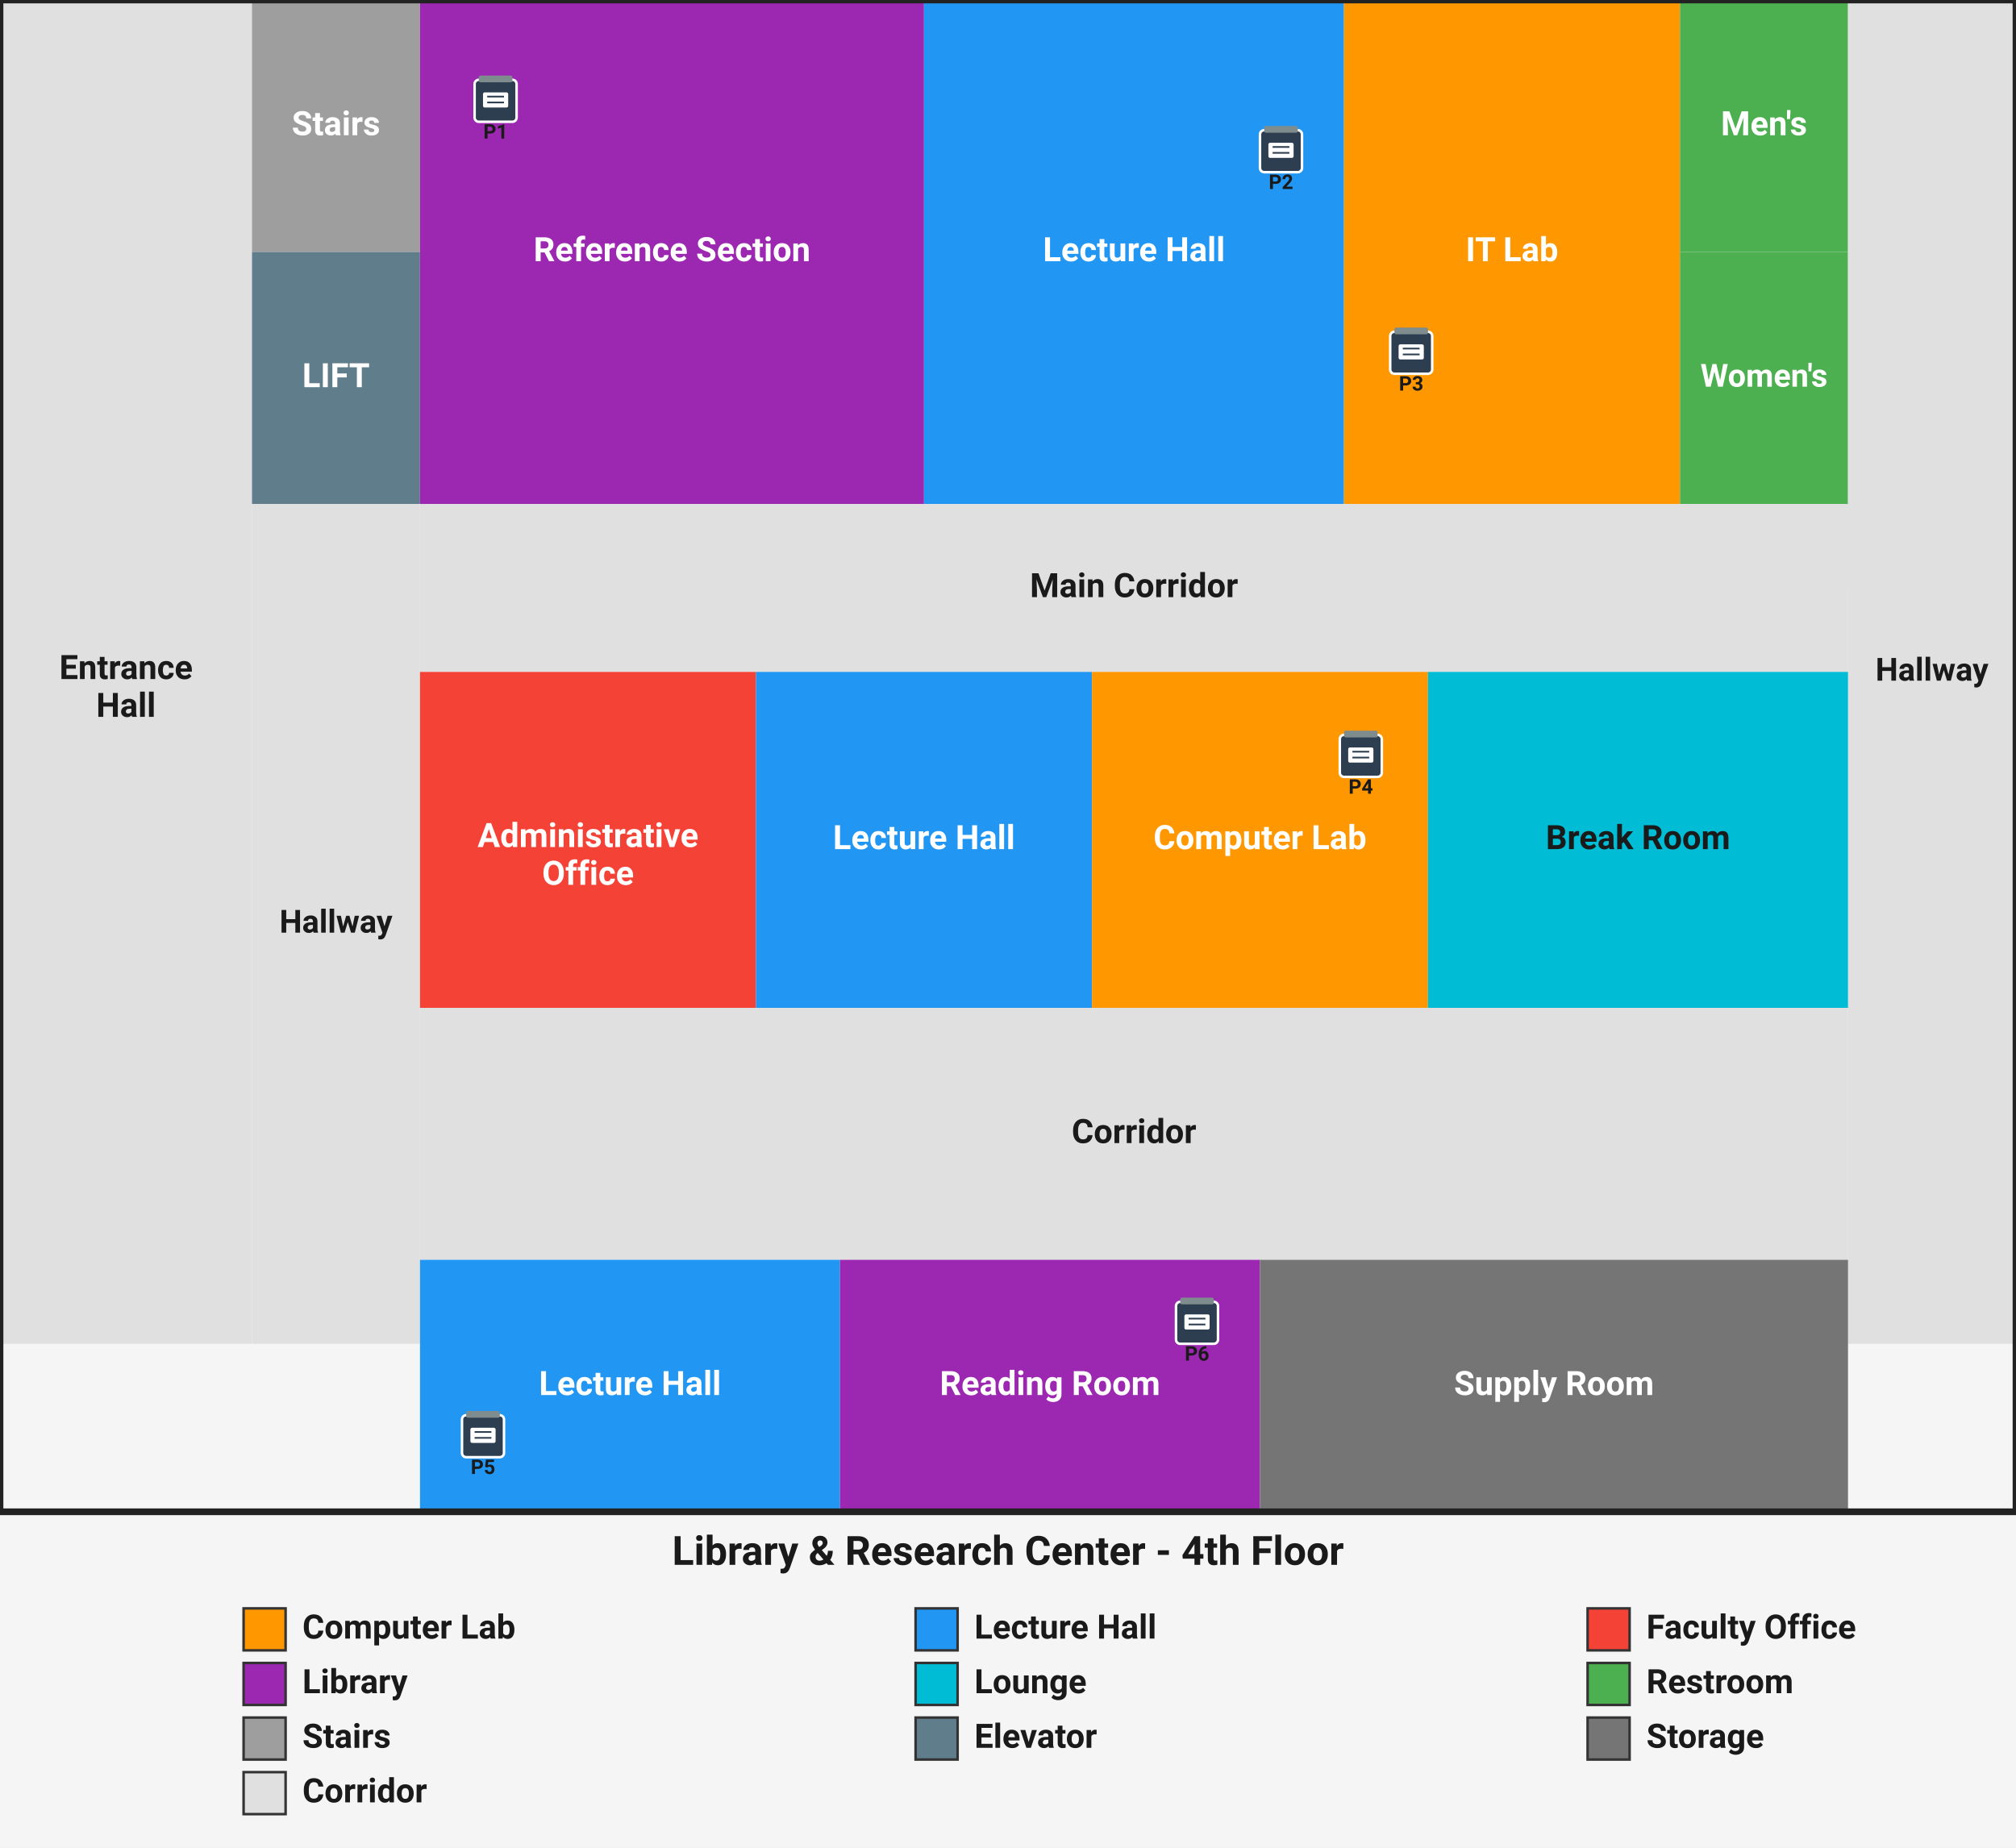
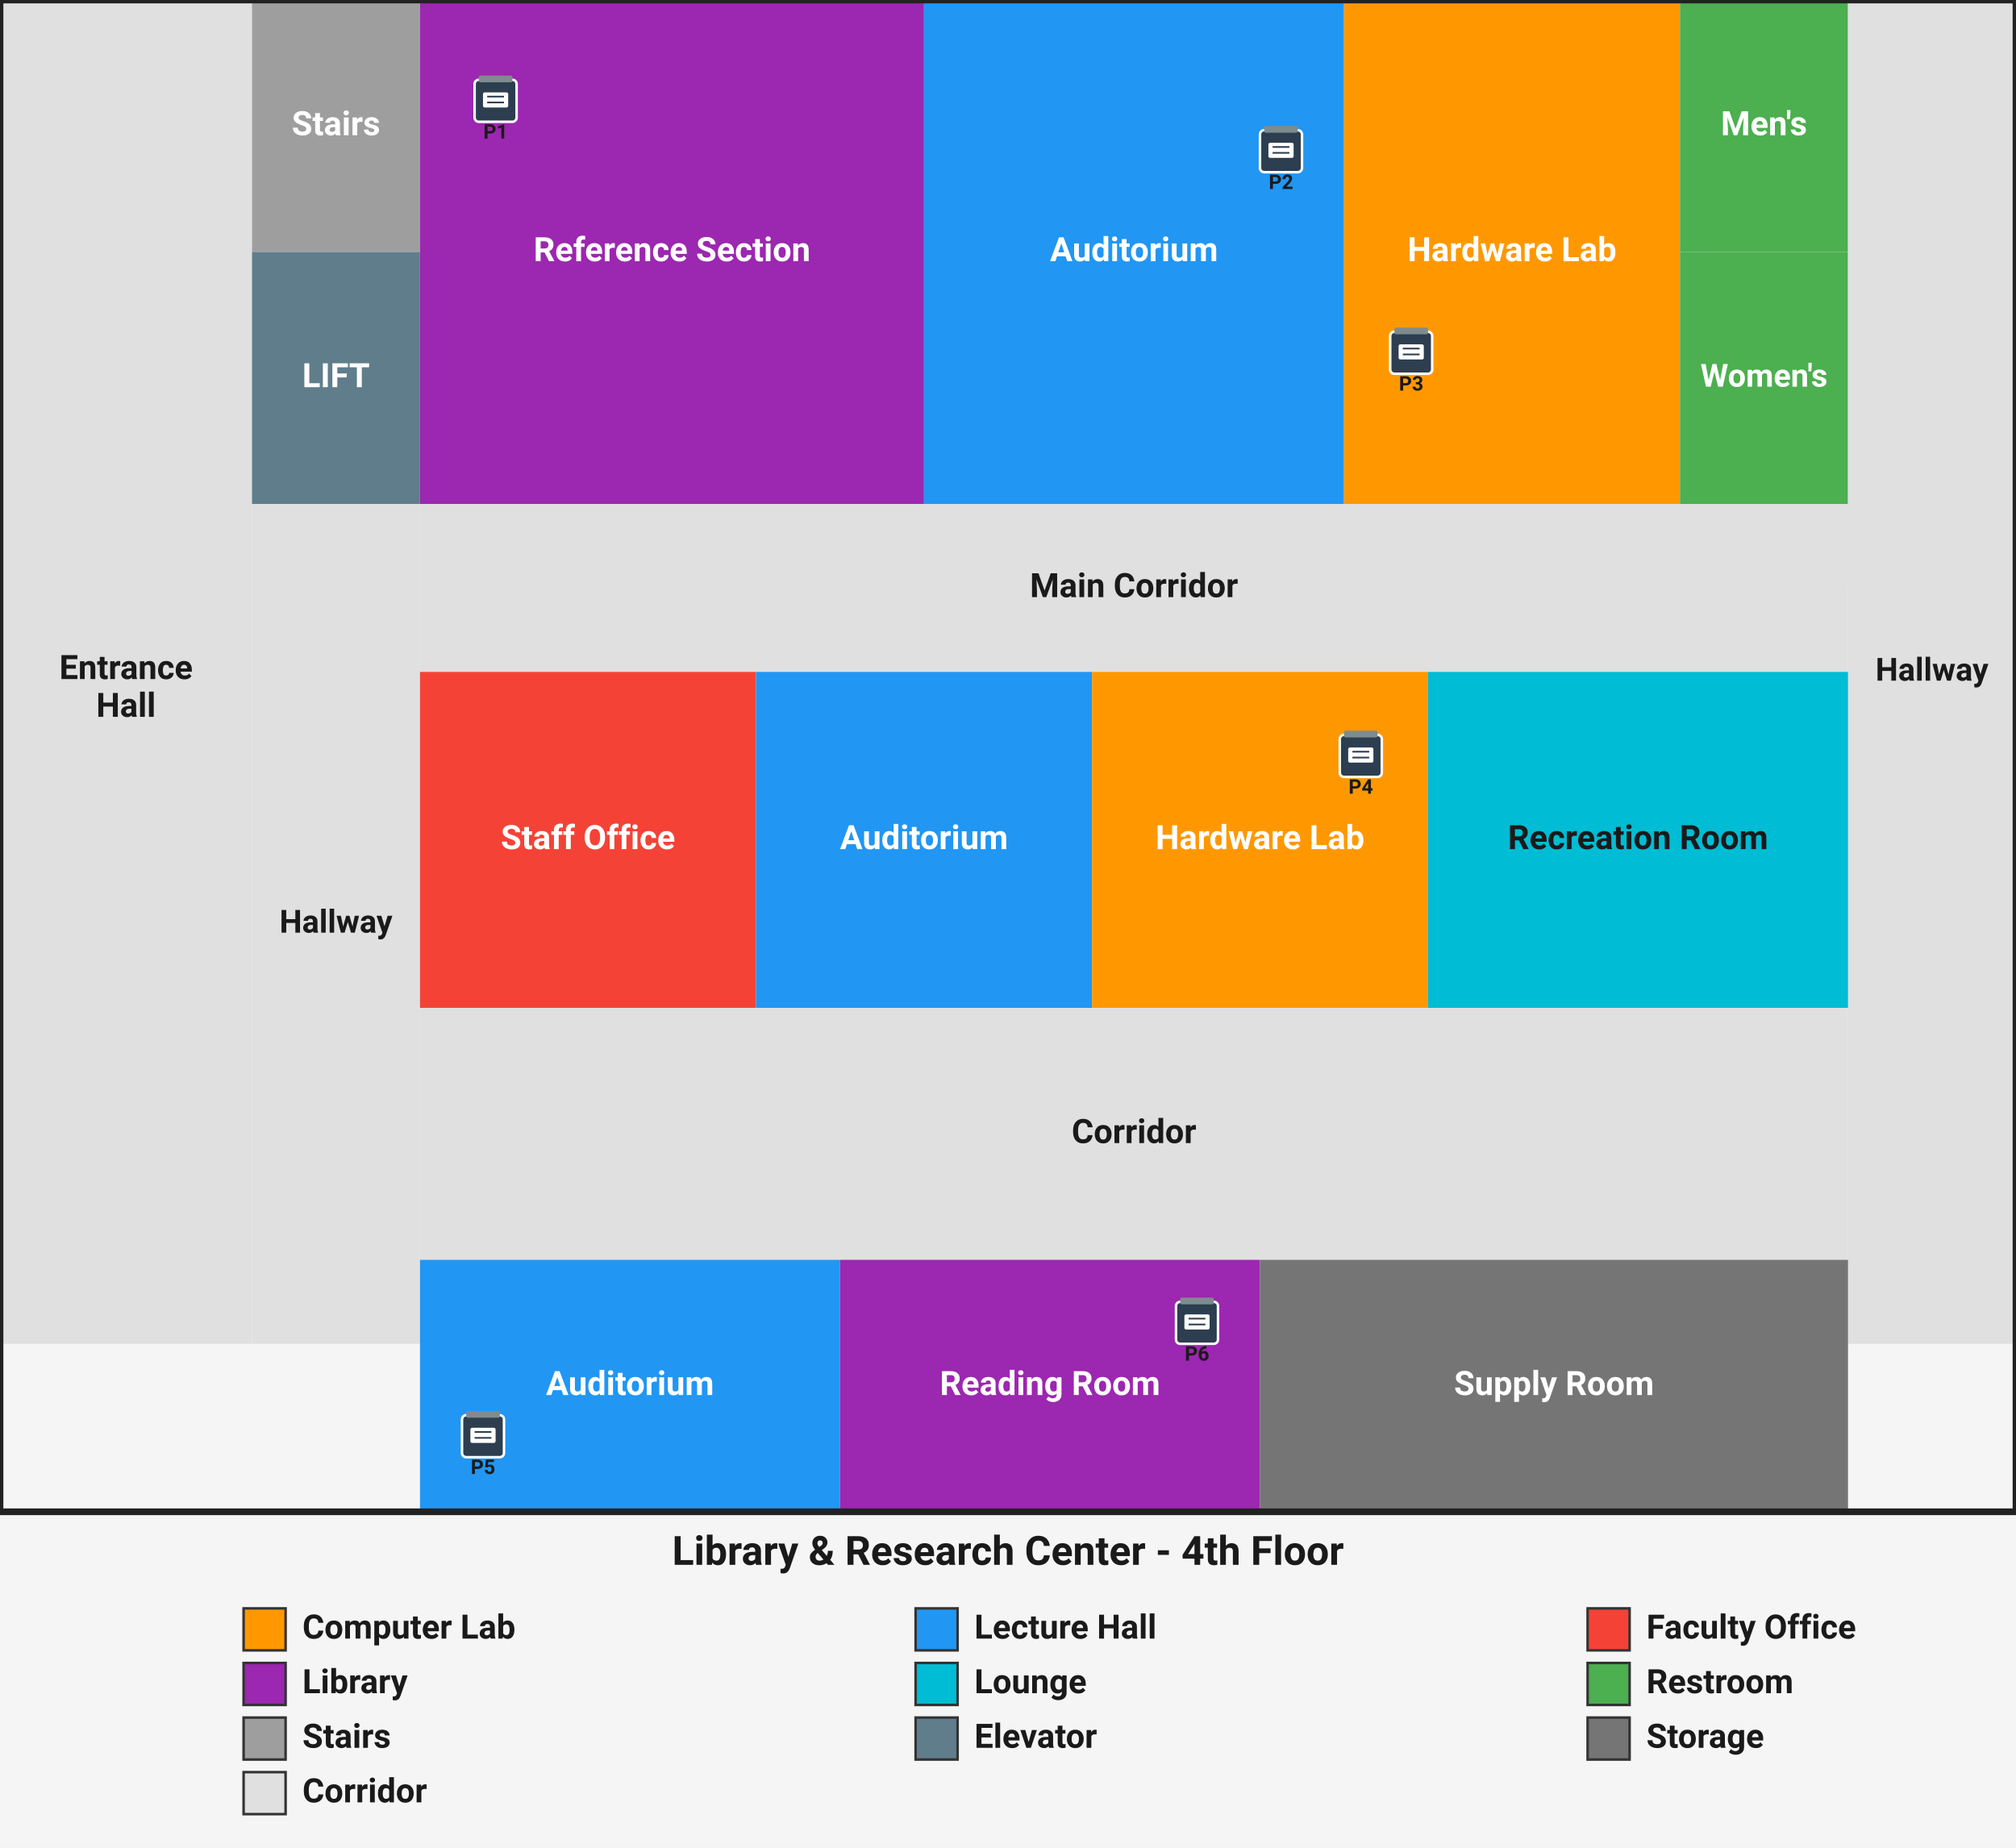
<svg xmlns="http://www.w3.org/2000/svg" viewBox="0 0 2400 2200" width="2400" height="2200" style="display:block; max-width:100%; height:auto;">
  <defs>
    <style>
      text { 
        -webkit-font-smoothing: antialiased;
        -moz-osx-font-smoothing: grayscale;
      }
    </style>
  </defs>
  <rect x="0" y="0" width="2400" height="2200" fill="#f5f5f5" />
  <rect x="0" y="0" width="300" height="1600" fill="#E0E0E0" stroke="none" />
  <g>
    <text x="150.0" y="797.5" font-family="Roboto,Segoe UI,Arial,sans-serif" font-size="40" font-weight="600" fill="#1a1a1a" text-anchor="middle" dominant-baseline="middle">
                  Entrance
                </text>
    <text x="150.0" y="842.5" font-family="Roboto,Segoe UI,Arial,sans-serif" font-size="40" font-weight="600" fill="#1a1a1a" text-anchor="middle" dominant-baseline="middle">
                  Hall
                </text>
  </g>
  <rect x="300" y="0" width="200" height="300" fill="#9E9E9E" stroke="none" />
  <text x="400.0" y="150.0" font-family="Roboto,Segoe UI,Arial,sans-serif" font-size="40" font-weight="600" fill="white" text-anchor="middle" dominant-baseline="middle">
              Stairs
            </text>
  <rect x="300" y="300" width="200" height="300" fill="#607D8B" stroke="none" />
  <text x="400.0" y="450.0" font-family="Roboto,Segoe UI,Arial,sans-serif" font-size="40" font-weight="600" fill="white" text-anchor="middle" dominant-baseline="middle">
              LIFT
            </text>
  <rect x="300" y="600" width="200" height="1000" fill="#E0E0E0" stroke="none" />
  <text x="400.0" y="1100.0" font-family="Roboto,Segoe UI,Arial,sans-serif" font-size="38" font-weight="600" fill="#1a1a1a" text-anchor="middle" dominant-baseline="middle">
              Hallway
            </text>
  <rect x="500" y="0" width="600" height="600" fill="#9C27B0" stroke="none" />
  <text x="800.0" y="300.0" font-family="Roboto,Segoe UI,Arial,sans-serif" font-size="40" font-weight="600" fill="white" text-anchor="middle" dominant-baseline="middle">
              Reference Section
            </text>
  <rect x="1100" y="0" width="500" height="600" fill="#2196F3" stroke="none" />
  <text x="1350.0" y="300.0" font-family="Roboto,Segoe UI,Arial,sans-serif" font-size="40" font-weight="600" fill="white" text-anchor="middle" dominant-baseline="middle">
-               Lecture Hall
+               Auditorium
            </text>
  <rect x="1600" y="0" width="400" height="600" fill="#FF9800" stroke="none" />
  <text x="1800.0" y="300.0" font-family="Roboto,Segoe UI,Arial,sans-serif" font-size="40" font-weight="600" fill="white" text-anchor="middle" dominant-baseline="middle">
-               IT Lab
+               Hardware Lab
            </text>
  <rect x="2000" y="0" width="200" height="300" fill="#4CAF50" stroke="none" />
  <text x="2100.0" y="150.0" font-family="Roboto,Segoe UI,Arial,sans-serif" font-size="40" font-weight="600" fill="white" text-anchor="middle" dominant-baseline="middle">
              Men's
            </text>
  <rect x="2000" y="300" width="200" height="300" fill="#4CAF50" stroke="none" />
  <text x="2100.0" y="450.0" font-family="Roboto,Segoe UI,Arial,sans-serif" font-size="38" font-weight="600" fill="white" text-anchor="middle" dominant-baseline="middle">
              Women's
            </text>
  <rect x="2000" y="600" width="200" height="100" fill="#E0E0E0" stroke="none" />
  <rect x="2200" y="0" width="200" height="1600" fill="#E0E0E0" stroke="none" />
  <text x="2300.0" y="800.0" font-family="Roboto,Segoe UI,Arial,sans-serif" font-size="38" font-weight="600" fill="#1a1a1a" text-anchor="middle" dominant-baseline="middle">
              Hallway
            </text>
  <rect x="500" y="600" width="1700" height="200" fill="#E0E0E0" stroke="none" />
  <text x="1350.0" y="700.0" font-family="Roboto,Segoe UI,Arial,sans-serif" font-size="40" font-weight="600" fill="#1a1a1a" text-anchor="middle" dominant-baseline="middle">
              Main Corridor
            </text>
  <rect x="500" y="800" width="400" height="400" fill="#F44336" stroke="none" />
-   <g>
-     <text x="700.0" y="997.5" font-family="Roboto,Segoe UI,Arial,sans-serif" font-size="40" font-weight="600" fill="white" text-anchor="middle" dominant-baseline="middle">
-                   Administrative
-                 </text>
-     <text x="700.0" y="1042.5" font-family="Roboto,Segoe UI,Arial,sans-serif" font-size="40" font-weight="600" fill="white" text-anchor="middle" dominant-baseline="middle">
-                   Office
-                 </text>
-   </g>
+   <text x="700.0" y="1000.0" font-family="Roboto,Segoe UI,Arial,sans-serif" font-size="40" font-weight="600" fill="white" text-anchor="middle" dominant-baseline="middle">
+               Staff Office
+             </text>
  <rect x="900" y="800" width="400" height="400" fill="#2196F3" stroke="none" />
  <text x="1100.0" y="1000.0" font-family="Roboto,Segoe UI,Arial,sans-serif" font-size="40" font-weight="600" fill="white" text-anchor="middle" dominant-baseline="middle">
-               Lecture Hall
+               Auditorium
            </text>
  <rect x="1300" y="800" width="400" height="400" fill="#FF9800" stroke="none" />
  <text x="1500.0" y="1000.0" font-family="Roboto,Segoe UI,Arial,sans-serif" font-size="40" font-weight="600" fill="white" text-anchor="middle" dominant-baseline="middle">
-               Computer Lab
+               Hardware Lab
            </text>
  <rect x="1700" y="800" width="500" height="400" fill="#00BCD4" stroke="none" />
  <text x="1950.0" y="1000.0" font-family="Roboto,Segoe UI,Arial,sans-serif" font-size="40" font-weight="600" fill="#1a1a1a" text-anchor="middle" dominant-baseline="middle">
-               Break Room
+               Recreation Room
            </text>
  <rect x="500" y="1200" width="1700" height="300" fill="#E0E0E0" stroke="none" />
  <text x="1350.0" y="1350.0" font-family="Roboto,Segoe UI,Arial,sans-serif" font-size="40" font-weight="600" fill="#1a1a1a" text-anchor="middle" dominant-baseline="middle">
              Corridor
            </text>
  <rect x="500" y="1500" width="500" height="300" fill="#2196F3" stroke="none" />
  <text x="750.0" y="1650.0" font-family="Roboto,Segoe UI,Arial,sans-serif" font-size="40" font-weight="600" fill="white" text-anchor="middle" dominant-baseline="middle">
-               Lecture Hall
+               Auditorium
            </text>
  <rect x="1000" y="1500" width="500" height="300" fill="#9C27B0" stroke="none" />
  <text x="1250.0" y="1650.0" font-family="Roboto,Segoe UI,Arial,sans-serif" font-size="40" font-weight="600" fill="white" text-anchor="middle" dominant-baseline="middle">
              Reading Room
            </text>
  <rect x="1500" y="1500" width="700" height="300" fill="#757575" stroke="none" />
  <text x="1850.0" y="1650.0" font-family="Roboto,Segoe UI,Arial,sans-serif" font-size="40" font-weight="600" fill="white" text-anchor="middle" dominant-baseline="middle">
              Supply Room
            </text>
  <rect x="565.0" y="95.0" width="50" height="50" fill="#2C3E50" stroke="#FFF" stroke-width="3" rx="5" />
  <rect x="570.0" y="90.0" width="40" height="8" fill="#7F8C8D" rx="2" />
  <rect x="575.0" y="110.0" width="30" height="18" fill="white" rx="2" />
  <line x1="580.0" y1="115.0" x2="600.0" y2="115.0" stroke="#2C3E50" stroke-width="2" />
  <line x1="580.0" y1="122.0" x2="600.0" y2="122.0" stroke="#2C3E50" stroke-width="2" />
  <text x="590.0" y="165.0" font-family="Roboto,Segoe UI,Arial,sans-serif" font-size="24" font-weight="700" fill="#1a1a1a" text-anchor="middle">
      P1
    </text>
  <rect x="1500.0" y="155.0" width="50" height="50" fill="#2C3E50" stroke="#FFF" stroke-width="3" rx="5" />
  <rect x="1505.0" y="150.0" width="40" height="8" fill="#7F8C8D" rx="2" />
  <rect x="1510.0" y="170.0" width="30" height="18" fill="white" rx="2" />
  <line x1="1515.0" y1="175.0" x2="1535.0" y2="175.0" stroke="#2C3E50" stroke-width="2" />
  <line x1="1515.0" y1="182.0" x2="1535.0" y2="182.0" stroke="#2C3E50" stroke-width="2" />
  <text x="1525.0" y="225.0" font-family="Roboto,Segoe UI,Arial,sans-serif" font-size="24" font-weight="700" fill="#1a1a1a" text-anchor="middle">
      P2
    </text>
  <rect x="1655.0" y="395.0" width="50" height="50" fill="#2C3E50" stroke="#FFF" stroke-width="3" rx="5" />
  <rect x="1660.0" y="390.0" width="40" height="8" fill="#7F8C8D" rx="2" />
  <rect x="1665.0" y="410.0" width="30" height="18" fill="white" rx="2" />
  <line x1="1670.0" y1="415.0" x2="1690.0" y2="415.0" stroke="#2C3E50" stroke-width="2" />
  <line x1="1670.0" y1="422.0" x2="1690.0" y2="422.0" stroke="#2C3E50" stroke-width="2" />
  <text x="1680.0" y="465.0" font-family="Roboto,Segoe UI,Arial,sans-serif" font-size="24" font-weight="700" fill="#1a1a1a" text-anchor="middle">
      P3
    </text>
  <rect x="1595.0" y="875.0" width="50" height="50" fill="#2C3E50" stroke="#FFF" stroke-width="3" rx="5" />
  <rect x="1600.0" y="870.0" width="40" height="8" fill="#7F8C8D" rx="2" />
  <rect x="1605.0" y="890.0" width="30" height="18" fill="white" rx="2" />
  <line x1="1610.0" y1="895.0" x2="1630.0" y2="895.0" stroke="#2C3E50" stroke-width="2" />
  <line x1="1610.0" y1="902.0" x2="1630.0" y2="902.0" stroke="#2C3E50" stroke-width="2" />
  <text x="1620.0" y="945.0" font-family="Roboto,Segoe UI,Arial,sans-serif" font-size="24" font-weight="700" fill="#1a1a1a" text-anchor="middle">
      P4
    </text>
  <rect x="550.0" y="1685.0" width="50" height="50" fill="#2C3E50" stroke="#FFF" stroke-width="3" rx="5" />
  <rect x="555.0" y="1680.0" width="40" height="8" fill="#7F8C8D" rx="2" />
  <rect x="560.0" y="1700.0" width="30" height="18" fill="white" rx="2" />
  <line x1="565.0" y1="1705.0" x2="585.0" y2="1705.0" stroke="#2C3E50" stroke-width="2" />
  <line x1="565.0" y1="1712.0" x2="585.0" y2="1712.0" stroke="#2C3E50" stroke-width="2" />
  <text x="575.0" y="1755.0" font-family="Roboto,Segoe UI,Arial,sans-serif" font-size="24" font-weight="700" fill="#1a1a1a" text-anchor="middle">
      P5
    </text>
  <rect x="1400.0" y="1550.0" width="50" height="50" fill="#2C3E50" stroke="#FFF" stroke-width="3" rx="5" />
  <rect x="1405.0" y="1545.0" width="40" height="8" fill="#7F8C8D" rx="2" />
  <rect x="1410.0" y="1565.0" width="30" height="18" fill="white" rx="2" />
  <line x1="1415.0" y1="1570.0" x2="1435.0" y2="1570.0" stroke="#2C3E50" stroke-width="2" />
  <line x1="1415.0" y1="1577.0" x2="1435.0" y2="1577.0" stroke="#2C3E50" stroke-width="2" />
  <text x="1425.0" y="1620.0" font-family="Roboto,Segoe UI,Arial,sans-serif" font-size="24" font-weight="700" fill="#1a1a1a" text-anchor="middle">
      P6
    </text>
  <rect x="0" y="0" width="2400" height="1800" fill="none" stroke="#222" stroke-width="8" />
  <text x="1200.0" y="1850" font-family="Roboto,Segoe UI,Arial,sans-serif" font-size="48" font-weight="700" fill="#1a1a1a" text-anchor="middle" dominant-baseline="middle">
          Library &amp; Research Center - 4th Floor
        </text>
  <rect x="290.0" y="1915.0" width="50" height="50" fill="#FF9800" stroke="#333" stroke-width="3" />
  <text x="360.0" y="1940" font-family="Roboto,Segoe UI,Arial,sans-serif" font-size="40" font-weight="700" fill="#1a1a1a" text-anchor="start" dominant-baseline="middle">
          Computer Lab
        </text>
  <rect x="1090.0" y="1915.0" width="50" height="50" fill="#2196F3" stroke="#333" stroke-width="3" />
  <text x="1160.0" y="1940" font-family="Roboto,Segoe UI,Arial,sans-serif" font-size="40" font-weight="700" fill="#1a1a1a" text-anchor="start" dominant-baseline="middle">
          Lecture Hall
        </text>
  <rect x="1890.0" y="1915.0" width="50" height="50" fill="#F44336" stroke="#333" stroke-width="3" />
  <text x="1960.0" y="1940" font-family="Roboto,Segoe UI,Arial,sans-serif" font-size="40" font-weight="700" fill="#1a1a1a" text-anchor="start" dominant-baseline="middle">
          Faculty Office
        </text>
  <rect x="290.0" y="1980.0" width="50" height="50" fill="#9C27B0" stroke="#333" stroke-width="3" />
  <text x="360.0" y="2005" font-family="Roboto,Segoe UI,Arial,sans-serif" font-size="40" font-weight="700" fill="#1a1a1a" text-anchor="start" dominant-baseline="middle">
          Library
        </text>
  <rect x="1090.0" y="1980.0" width="50" height="50" fill="#00BCD4" stroke="#333" stroke-width="3" />
  <text x="1160.0" y="2005" font-family="Roboto,Segoe UI,Arial,sans-serif" font-size="40" font-weight="700" fill="#1a1a1a" text-anchor="start" dominant-baseline="middle">
          Lounge
        </text>
  <rect x="1890.0" y="1980.0" width="50" height="50" fill="#4CAF50" stroke="#333" stroke-width="3" />
  <text x="1960.0" y="2005" font-family="Roboto,Segoe UI,Arial,sans-serif" font-size="40" font-weight="700" fill="#1a1a1a" text-anchor="start" dominant-baseline="middle">
          Restroom
        </text>
  <rect x="290.0" y="2045.0" width="50" height="50" fill="#9E9E9E" stroke="#333" stroke-width="3" />
  <text x="360.0" y="2070" font-family="Roboto,Segoe UI,Arial,sans-serif" font-size="40" font-weight="700" fill="#1a1a1a" text-anchor="start" dominant-baseline="middle">
          Stairs
        </text>
  <rect x="1090.0" y="2045.0" width="50" height="50" fill="#607D8B" stroke="#333" stroke-width="3" />
  <text x="1160.0" y="2070" font-family="Roboto,Segoe UI,Arial,sans-serif" font-size="40" font-weight="700" fill="#1a1a1a" text-anchor="start" dominant-baseline="middle">
          Elevator
        </text>
  <rect x="1890.0" y="2045.0" width="50" height="50" fill="#757575" stroke="#333" stroke-width="3" />
  <text x="1960.0" y="2070" font-family="Roboto,Segoe UI,Arial,sans-serif" font-size="40" font-weight="700" fill="#1a1a1a" text-anchor="start" dominant-baseline="middle">
          Storage
        </text>
  <rect x="290.0" y="2110.0" width="50" height="50" fill="#E0E0E0" stroke="#333" stroke-width="3" />
  <text x="360.0" y="2135" font-family="Roboto,Segoe UI,Arial,sans-serif" font-size="40" font-weight="700" fill="#1a1a1a" text-anchor="start" dominant-baseline="middle">
          Corridor
        </text>
</svg>
